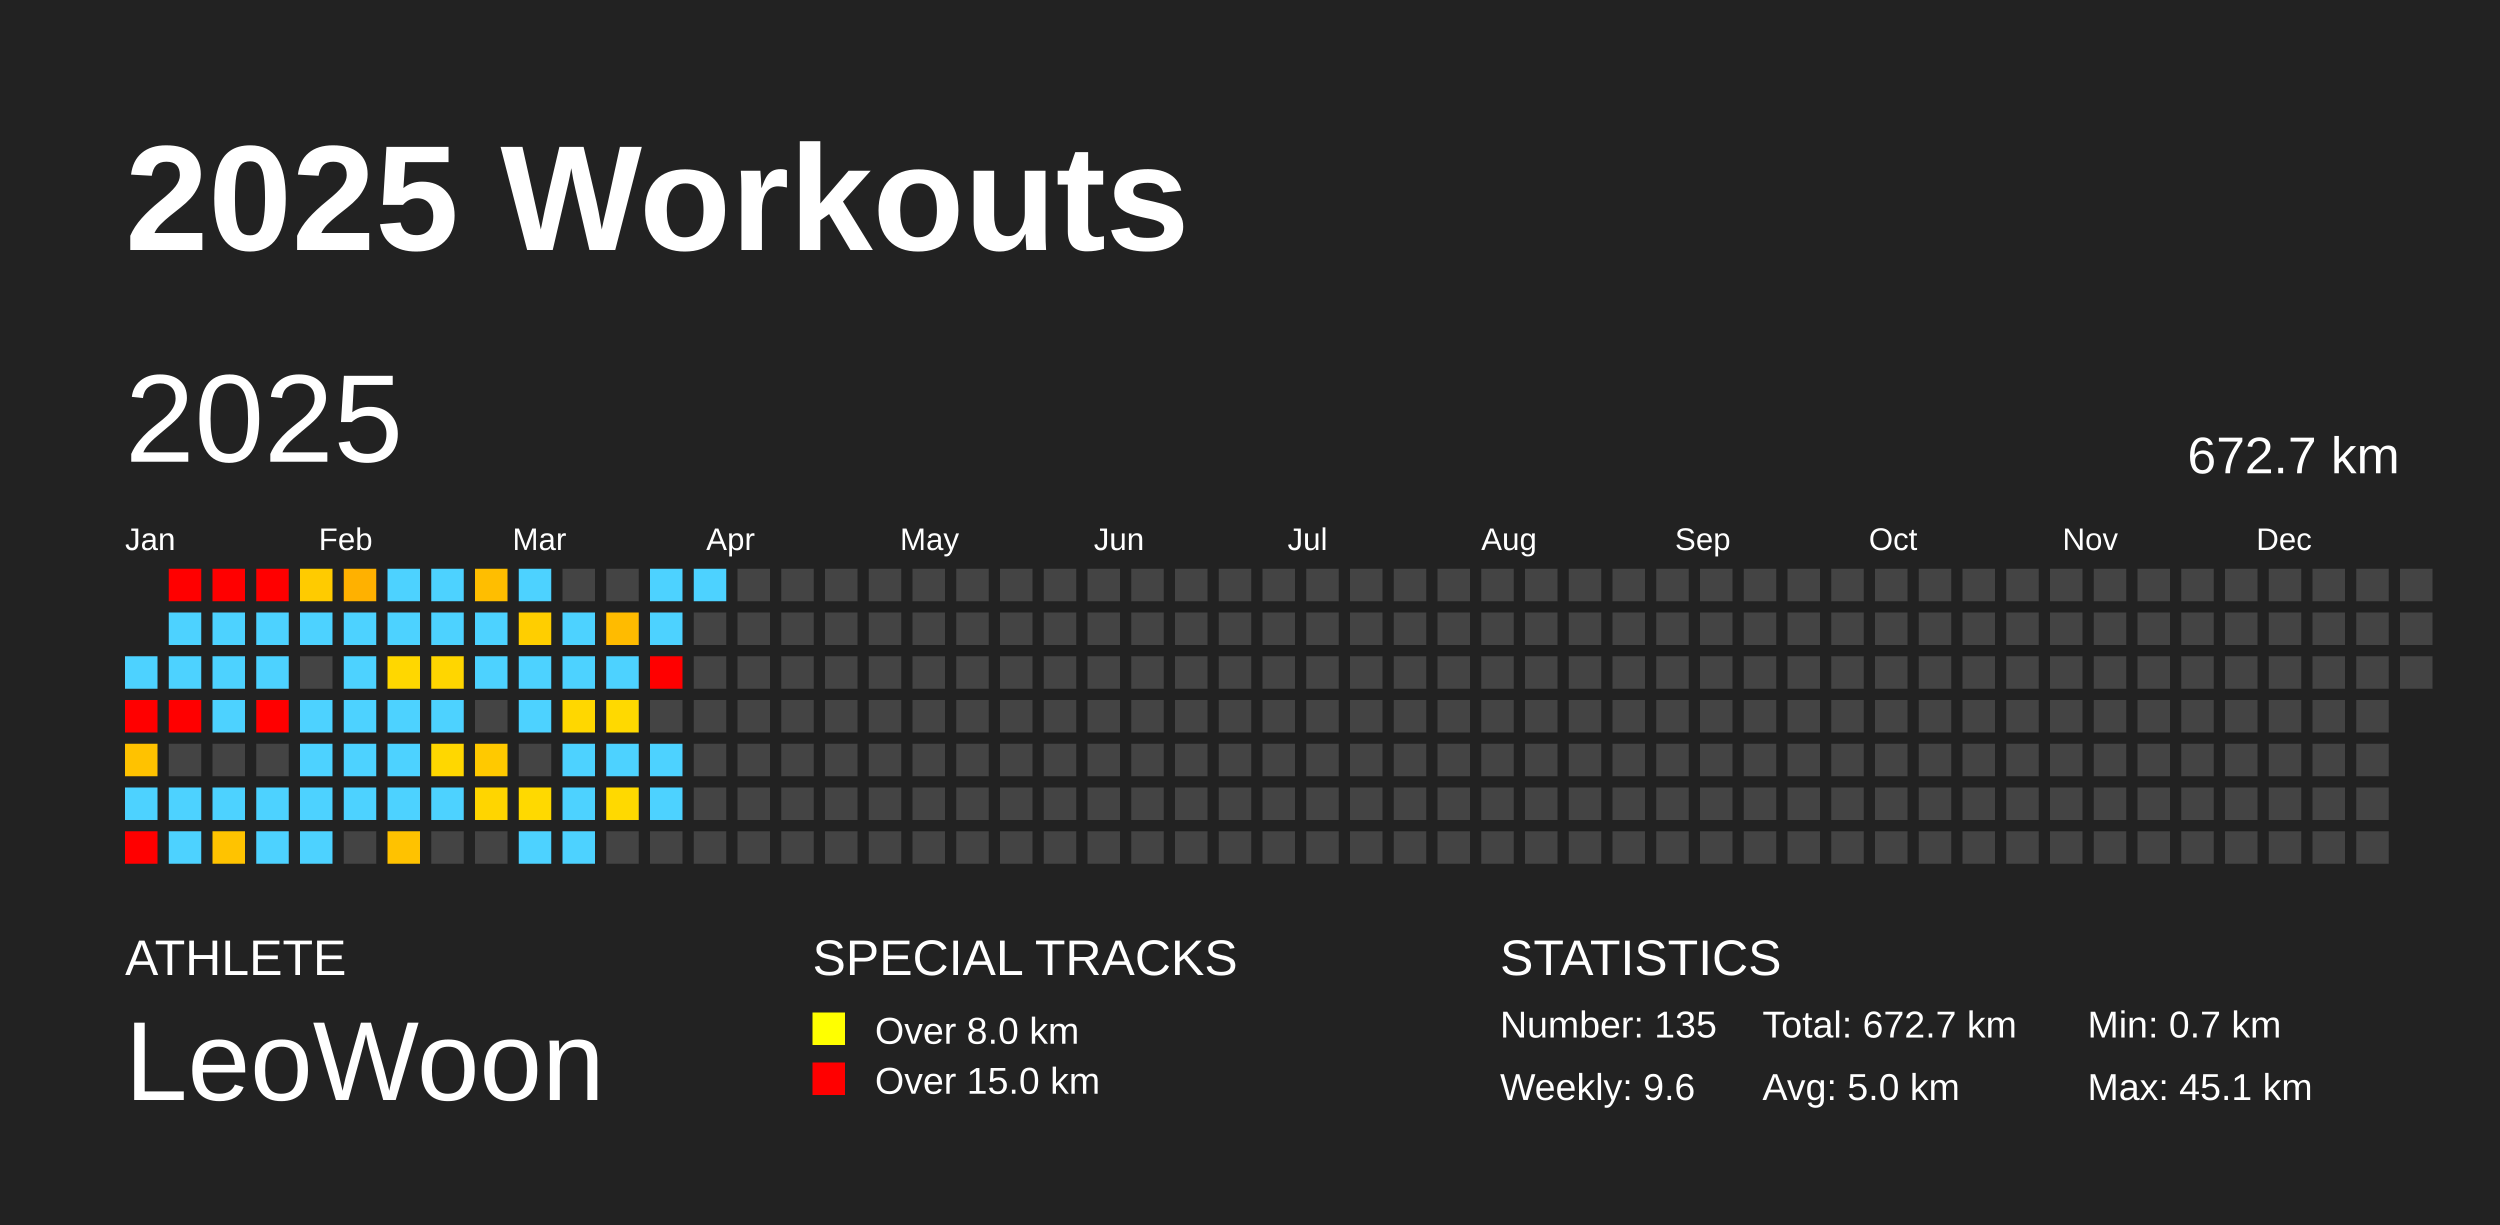
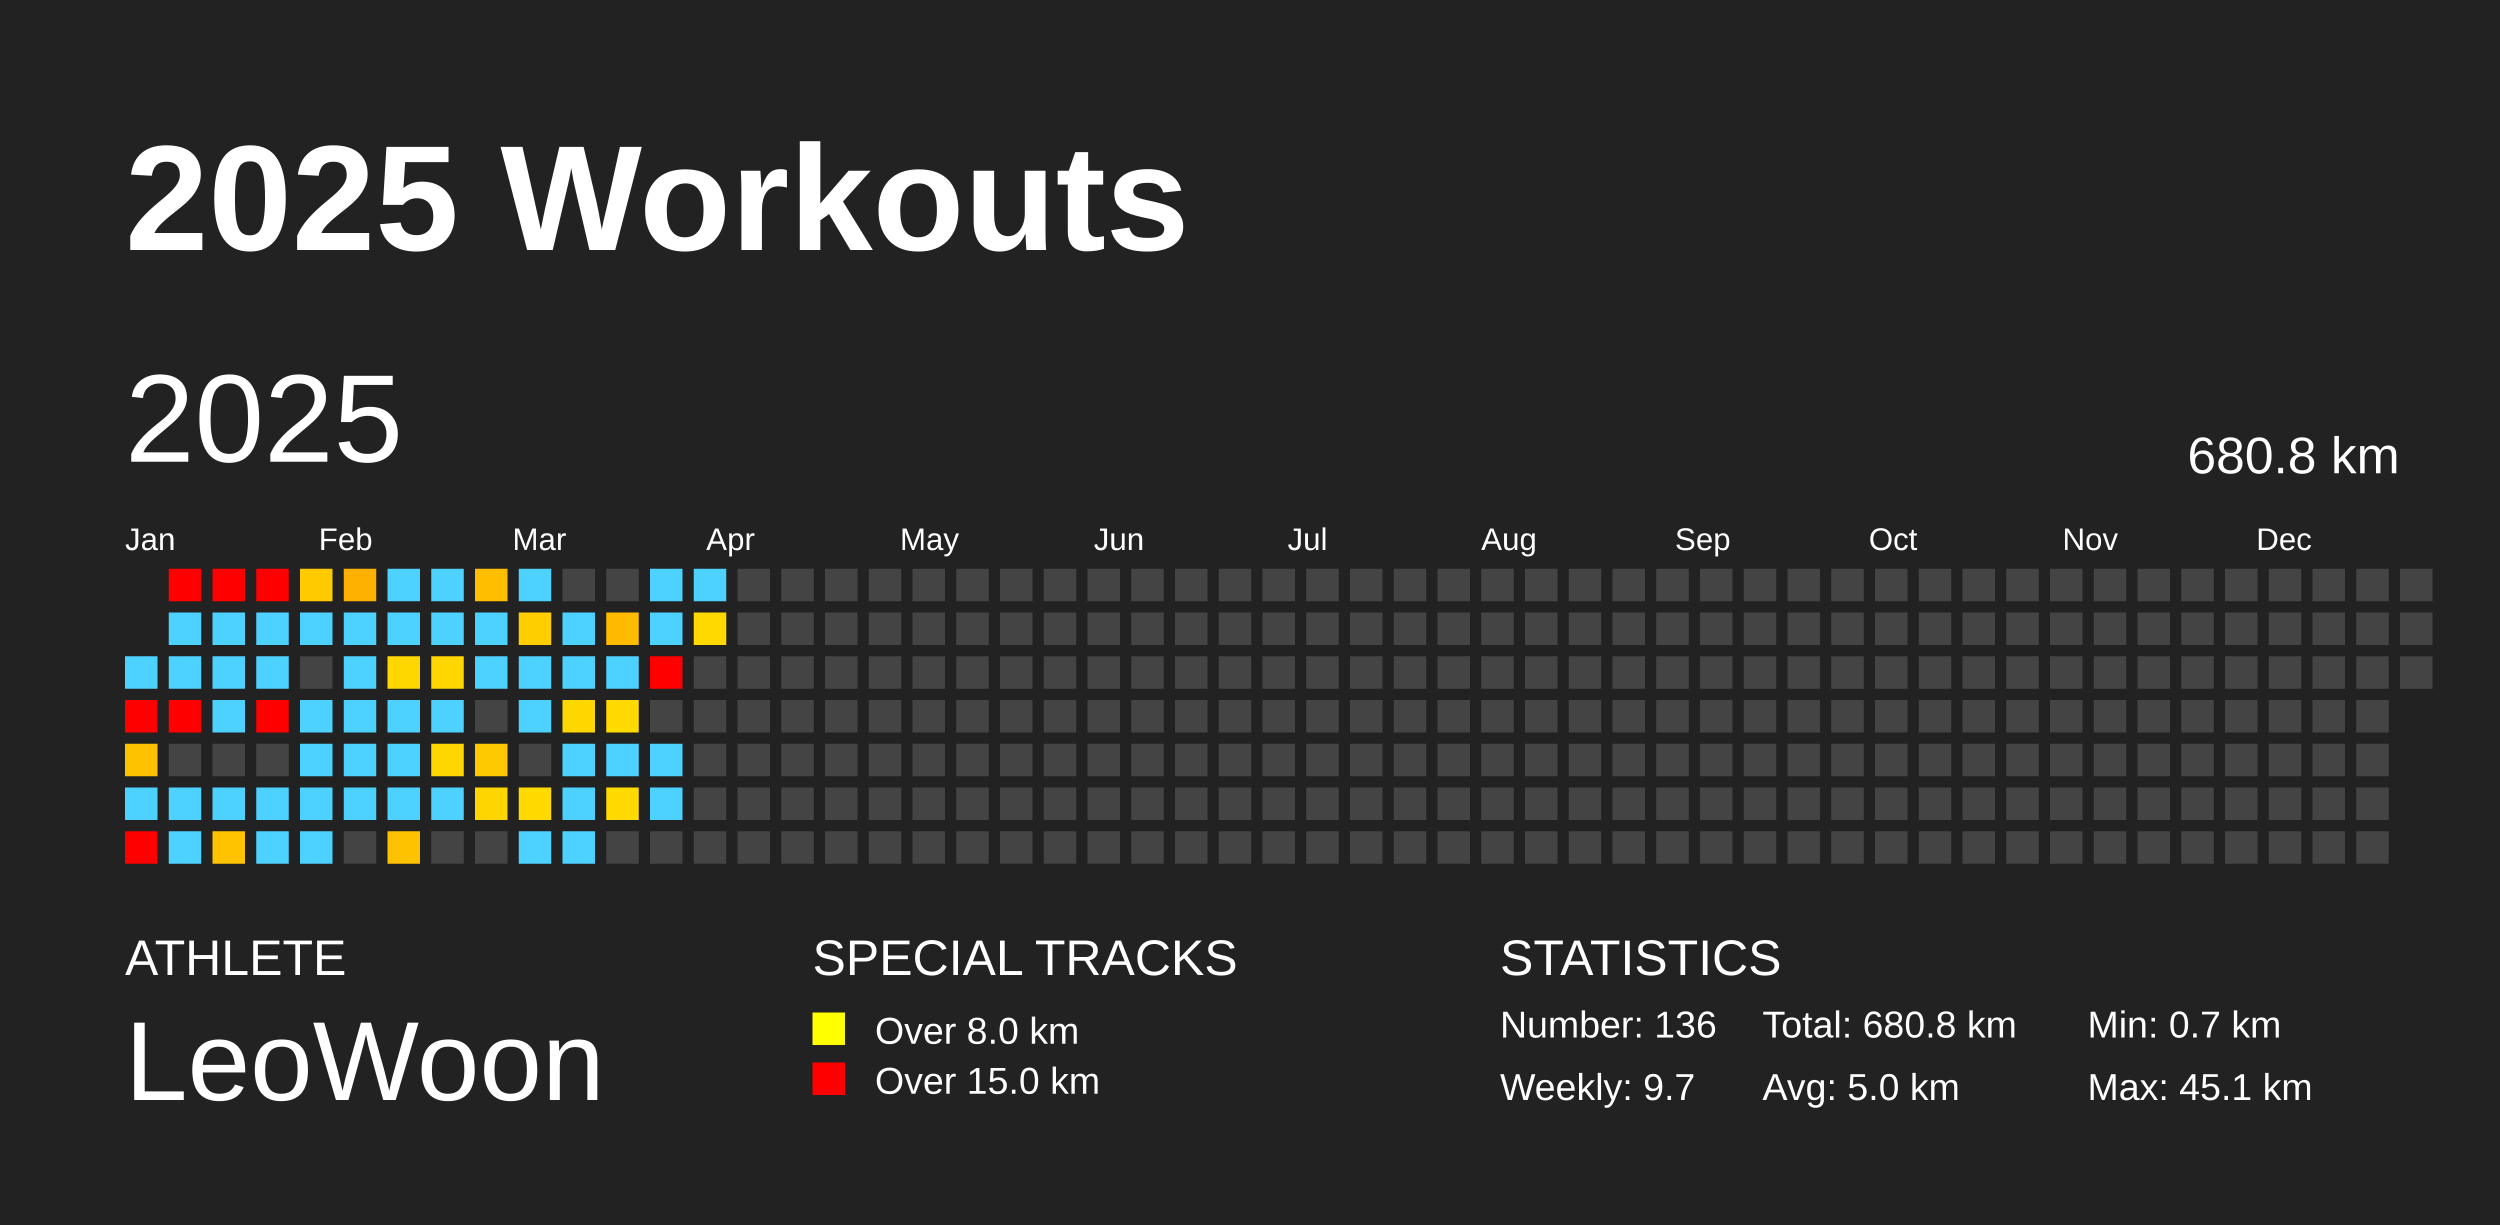
<svg xmlns="http://www.w3.org/2000/svg" baseProfile="full" height="98mm" version="1.1" viewBox="0,0,200,98" width="200mm">
  <defs />
  <rect fill="#222222" height="98" width="200" x="0" y="0" />
  <text fill="#FFFFFF" style="font-size:12px; font-family:Arial; font-weight:bold;" x="10" y="20">2025 Workouts</text>
  <text fill="#FFFFFF" style="font-size:4px; font-family:Arial" x="10" y="78">ATHLETE</text>
  <text fill="#FFFFFF" style="font-size:9px; font-family:Arial" x="10" y="88">LeoWoon</text>
  <text fill="#FFFFFF" style="font-size:4px; font-family:Arial" x="65" y="78">SPECIAL TRACKS</text>
  <rect fill="yellow" height="2.6" width="2.6" x="65" y="81" />
  <text fill="#FFFFFF" style="font-size:3px; font-family:Arial" x="70" y="83.5">Over 8.0 km</text>
  <rect fill="red" height="2.6" width="2.6" x="65" y="85" />
  <text fill="#FFFFFF" style="font-size:3px; font-family:Arial" x="70" y="87.5">Over 15.0 km</text>
  <text fill="#FFFFFF" style="font-size:4px; font-family:Arial" x="120" y="78">STATISTICS</text>
-   <text fill="#FFFFFF" style="font-size:3px; font-family:Arial" x="120" y="83">Number: 135</text>
-   <text fill="#FFFFFF" style="font-size:3px; font-family:Arial" x="120" y="88">Weekly: 9.6</text>
-   <text fill="#FFFFFF" style="font-size:3px; font-family:Arial" x="141" y="83">Total: 672.7 km</text>
+   <text fill="#FFFFFF" style="font-size:3px; font-family:Arial" x="120" y="83">Number: 136</text>
+   <text fill="#FFFFFF" style="font-size:3px; font-family:Arial" x="120" y="88">Weekly: 9.7</text>
+   <text fill="#FFFFFF" style="font-size:3px; font-family:Arial" x="141" y="83">Total: 680.8 km</text>
  <text fill="#FFFFFF" style="font-size:3px; font-family:Arial" x="141" y="88">Avg: 5.0 km</text>
  <text fill="#FFFFFF" style="font-size:3px; font-family:Arial" x="167" y="83">Min: 0.7 km</text>
  <text fill="#FFFFFF" style="font-size:3px; font-family:Arial" x="167" y="88">Max: 45.1 km</text>
  <text dominant-baseline="hanging" fill="#FFFFFF" style="font-size:10.0px; font-family:Arial;" x="10" y="30">2025</text>
-   <text dominant-baseline="hanging" fill="#FFFFFF" style="font-size:4.125px; font-family:Arial;" x="175" y="35">672.7 km</text>
+   <text dominant-baseline="hanging" fill="#FFFFFF" style="font-size:4.125px; font-family:Arial;" x="175" y="35">680.8 km</text>
  <text fill="#FFFFFF" style="font-size:2.5px; font-family:Arial" x="10.0" y="44">Jan</text>
  <text fill="#FFFFFF" style="font-size:2.5px; font-family:Arial" x="25.5" y="44">Feb</text>
  <text fill="#FFFFFF" style="font-size:2.5px; font-family:Arial" x="41.0" y="44">Mar</text>
  <text fill="#FFFFFF" style="font-size:2.5px; font-family:Arial" x="56.5" y="44">Apr</text>
  <text fill="#FFFFFF" style="font-size:2.5px; font-family:Arial" x="72.0" y="44">May</text>
  <text fill="#FFFFFF" style="font-size:2.5px; font-family:Arial" x="87.5" y="44">Jun</text>
  <text fill="#FFFFFF" style="font-size:2.5px; font-family:Arial" x="103.0" y="44">Jul</text>
  <text fill="#FFFFFF" style="font-size:2.5px; font-family:Arial" x="118.5" y="44">Aug</text>
  <text fill="#FFFFFF" style="font-size:2.5px; font-family:Arial" x="134.0" y="44">Sep</text>
  <text fill="#FFFFFF" style="font-size:2.5px; font-family:Arial" x="149.5" y="44">Oct</text>
  <text fill="#FFFFFF" style="font-size:2.5px; font-family:Arial" x="165.0" y="44">Nov</text>
  <text fill="#FFFFFF" style="font-size:2.5px; font-family:Arial" x="180.5" y="44">Dec</text>
  <rect fill="#4dd2ff" height="2.6" width="2.6" x="10.0" y="52.5" />
  <rect fill="red" height="2.6" width="2.6" x="10.0" y="56.0" />
  <rect fill="#ffc200" height="2.6" width="2.6" x="10.0" y="59.5" />
  <rect fill="#4dd2ff" height="2.6" width="2.6" x="10.0" y="63.0" />
  <rect fill="red" height="2.6" width="2.6" x="10.0" y="66.5" />
  <rect fill="red" height="2.6" width="2.6" x="13.5" y="45.5" />
  <rect fill="#4dd2ff" height="2.6" width="2.6" x="13.5" y="49.0" />
  <rect fill="#4dd2ff" height="2.6" width="2.6" x="13.5" y="52.5" />
  <rect fill="red" height="2.6" width="2.6" x="13.5" y="56.0" />
  <rect fill="#444444" height="2.6" width="2.6" x="13.5" y="59.5" />
  <rect fill="#4dd2ff" height="2.6" width="2.6" x="13.5" y="63.0" />
  <rect fill="#4dd2ff" height="2.6" width="2.6" x="13.5" y="66.5" />
  <rect fill="red" height="2.6" width="2.6" x="17.0" y="45.5" />
  <rect fill="#4dd2ff" height="2.6" width="2.6" x="17.0" y="49.0" />
  <rect fill="#4dd2ff" height="2.6" width="2.6" x="17.0" y="52.5" />
  <rect fill="#4dd2ff" height="2.6" width="2.6" x="17.0" y="56.0" />
  <rect fill="#444444" height="2.6" width="2.6" x="17.0" y="59.5" />
  <rect fill="#4dd2ff" height="2.6" width="2.6" x="17.0" y="63.0" />
  <rect fill="#ffc300" height="2.6" width="2.6" x="17.0" y="66.5" />
  <rect fill="red" height="2.6" width="2.6" x="20.5" y="45.5" />
  <rect fill="#4dd2ff" height="2.6" width="2.6" x="20.5" y="49.0" />
  <rect fill="#4dd2ff" height="2.6" width="2.6" x="20.5" y="52.5" />
  <rect fill="red" height="2.6" width="2.6" x="20.5" y="56.0" />
  <rect fill="#444444" height="2.6" width="2.6" x="20.5" y="59.5" />
  <rect fill="#4dd2ff" height="2.6" width="2.6" x="20.5" y="63.0" />
  <rect fill="#4dd2ff" height="2.6" width="2.6" x="20.5" y="66.5" />
  <rect fill="#ffcb00" height="2.6" width="2.6" x="24.0" y="45.5" />
  <rect fill="#4dd2ff" height="2.6" width="2.6" x="24.0" y="49.0" />
  <rect fill="#444444" height="2.6" width="2.6" x="24.0" y="52.5" />
  <rect fill="#4dd2ff" height="2.6" width="2.6" x="24.0" y="56.0" />
  <rect fill="#4dd2ff" height="2.6" width="2.6" x="24.0" y="59.5" />
  <rect fill="#4dd2ff" height="2.6" width="2.6" x="24.0" y="63.0" />
  <rect fill="#4dd2ff" height="2.6" width="2.6" x="24.0" y="66.5" />
  <rect fill="#ffb100" height="2.6" width="2.6" x="27.5" y="45.5" />
  <rect fill="#4dd2ff" height="2.6" width="2.6" x="27.5" y="49.0" />
  <rect fill="#4dd2ff" height="2.6" width="2.6" x="27.5" y="52.5" />
  <rect fill="#4dd2ff" height="2.6" width="2.6" x="27.5" y="56.0" />
  <rect fill="#4dd2ff" height="2.6" width="2.6" x="27.5" y="59.5" />
  <rect fill="#4dd2ff" height="2.6" width="2.6" x="27.5" y="63.0" />
  <rect fill="#444444" height="2.6" width="2.6" x="27.5" y="66.5" />
  <rect fill="#4dd2ff" height="2.6" width="2.6" x="31.0" y="45.5" />
  <rect fill="#4dd2ff" height="2.6" width="2.6" x="31.0" y="49.0" />
  <rect fill="#ffd700" height="2.6" width="2.6" x="31.0" y="52.5" />
  <rect fill="#4dd2ff" height="2.6" width="2.6" x="31.0" y="56.0" />
  <rect fill="#4dd2ff" height="2.6" width="2.6" x="31.0" y="59.5" />
  <rect fill="#4dd2ff" height="2.6" width="2.6" x="31.0" y="63.0" />
  <rect fill="#ffc200" height="2.6" width="2.6" x="31.0" y="66.5" />
  <rect fill="#4dd2ff" height="2.6" width="2.6" x="34.5" y="45.5" />
  <rect fill="#4dd2ff" height="2.6" width="2.6" x="34.5" y="49.0" />
  <rect fill="#ffd600" height="2.6" width="2.6" x="34.5" y="52.5" />
  <rect fill="#4dd2ff" height="2.6" width="2.6" x="34.5" y="56.0" />
  <rect fill="#ffd700" height="2.6" width="2.6" x="34.5" y="59.5" />
  <rect fill="#4dd2ff" height="2.6" width="2.6" x="34.5" y="63.0" />
  <rect fill="#444444" height="2.6" width="2.6" x="34.5" y="66.5" />
  <rect fill="#ffbe00" height="2.6" width="2.6" x="38.0" y="45.5" />
  <rect fill="#4dd2ff" height="2.6" width="2.6" x="38.0" y="49.0" />
  <rect fill="#4dd2ff" height="2.6" width="2.6" x="38.0" y="52.5" />
  <rect fill="#444444" height="2.6" width="2.6" x="38.0" y="56.0" />
  <rect fill="#ffc900" height="2.6" width="2.6" x="38.0" y="59.5" />
  <rect fill="#ffd500" height="2.6" width="2.6" x="38.0" y="63.0" />
  <rect fill="#444444" height="2.6" width="2.6" x="38.0" y="66.5" />
  <rect fill="#4dd2ff" height="2.6" width="2.6" x="41.5" y="45.5" />
  <rect fill="#ffce00" height="2.6" width="2.6" x="41.5" y="49.0" />
  <rect fill="#4dd2ff" height="2.6" width="2.6" x="41.5" y="52.5" />
  <rect fill="#4dd2ff" height="2.6" width="2.6" x="41.5" y="56.0" />
  <rect fill="#444444" height="2.6" width="2.6" x="41.5" y="59.5" />
  <rect fill="#ffd900" height="2.6" width="2.6" x="41.5" y="63.0" />
  <rect fill="#4dd2ff" height="2.6" width="2.6" x="41.5" y="66.5" />
  <rect fill="#444444" height="2.6" width="2.6" x="45.0" y="45.5" />
  <rect fill="#4dd2ff" height="2.6" width="2.6" x="45.0" y="49.0" />
  <rect fill="#4dd2ff" height="2.6" width="2.6" x="45.0" y="52.5" />
  <rect fill="#ffd700" height="2.6" width="2.6" x="45.0" y="56.0" />
  <rect fill="#4dd2ff" height="2.6" width="2.6" x="45.0" y="59.5" />
  <rect fill="#4dd2ff" height="2.6" width="2.6" x="45.0" y="63.0" />
  <rect fill="#4dd2ff" height="2.6" width="2.6" x="45.0" y="66.5" />
  <rect fill="#444444" height="2.6" width="2.6" x="48.5" y="45.5" />
  <rect fill="#ffbb00" height="2.6" width="2.6" x="48.5" y="49.0" />
  <rect fill="#4dd2ff" height="2.6" width="2.6" x="48.5" y="52.5" />
  <rect fill="#ffd900" height="2.6" width="2.6" x="48.5" y="56.0" />
  <rect fill="#4dd2ff" height="2.6" width="2.6" x="48.5" y="59.5" />
  <rect fill="#ffd900" height="2.6" width="2.6" x="48.5" y="63.0" />
  <rect fill="#444444" height="2.6" width="2.6" x="48.5" y="66.5" />
  <rect fill="#4dd2ff" height="2.6" width="2.6" x="52.0" y="45.5" />
  <rect fill="#4dd2ff" height="2.6" width="2.6" x="52.0" y="49.0" />
  <rect fill="red" height="2.6" width="2.6" x="52.0" y="52.5" />
  <rect fill="#444444" height="2.6" width="2.6" x="52.0" y="56.0" />
  <rect fill="#4dd2ff" height="2.6" width="2.6" x="52.0" y="59.5" />
  <rect fill="#4dd2ff" height="2.6" width="2.6" x="52.0" y="63.0" />
  <rect fill="#444444" height="2.6" width="2.6" x="52.0" y="66.5" />
  <rect fill="#4dd2ff" height="2.6" width="2.6" x="55.5" y="45.5" />
-   <rect fill="#444444" height="2.6" width="2.6" x="55.5" y="49.0" />
+   <rect fill="#ffd900" height="2.6" width="2.6" x="55.5" y="49.0" />
  <rect fill="#444444" height="2.6" width="2.6" x="55.5" y="52.5" />
  <rect fill="#444444" height="2.6" width="2.6" x="55.5" y="56.0" />
  <rect fill="#444444" height="2.6" width="2.6" x="55.5" y="59.5" />
  <rect fill="#444444" height="2.6" width="2.6" x="55.5" y="63.0" />
  <rect fill="#444444" height="2.6" width="2.6" x="55.5" y="66.5" />
  <rect fill="#444444" height="2.6" width="2.6" x="59.0" y="45.5" />
  <rect fill="#444444" height="2.6" width="2.6" x="59.0" y="49.0" />
  <rect fill="#444444" height="2.6" width="2.6" x="59.0" y="52.5" />
  <rect fill="#444444" height="2.6" width="2.6" x="59.0" y="56.0" />
  <rect fill="#444444" height="2.6" width="2.6" x="59.0" y="59.5" />
  <rect fill="#444444" height="2.6" width="2.6" x="59.0" y="63.0" />
  <rect fill="#444444" height="2.6" width="2.6" x="59.0" y="66.5" />
  <rect fill="#444444" height="2.6" width="2.6" x="62.5" y="45.5" />
  <rect fill="#444444" height="2.6" width="2.6" x="62.5" y="49.0" />
  <rect fill="#444444" height="2.6" width="2.6" x="62.5" y="52.5" />
  <rect fill="#444444" height="2.6" width="2.6" x="62.5" y="56.0" />
  <rect fill="#444444" height="2.6" width="2.6" x="62.5" y="59.5" />
  <rect fill="#444444" height="2.6" width="2.6" x="62.5" y="63.0" />
  <rect fill="#444444" height="2.6" width="2.6" x="62.5" y="66.5" />
  <rect fill="#444444" height="2.6" width="2.6" x="66.0" y="45.5" />
  <rect fill="#444444" height="2.6" width="2.6" x="66.0" y="49.0" />
  <rect fill="#444444" height="2.6" width="2.6" x="66.0" y="52.5" />
  <rect fill="#444444" height="2.6" width="2.6" x="66.0" y="56.0" />
  <rect fill="#444444" height="2.6" width="2.6" x="66.0" y="59.5" />
  <rect fill="#444444" height="2.6" width="2.6" x="66.0" y="63.0" />
  <rect fill="#444444" height="2.6" width="2.6" x="66.0" y="66.5" />
  <rect fill="#444444" height="2.6" width="2.6" x="69.5" y="45.5" />
  <rect fill="#444444" height="2.6" width="2.6" x="69.5" y="49.0" />
  <rect fill="#444444" height="2.6" width="2.6" x="69.5" y="52.5" />
  <rect fill="#444444" height="2.6" width="2.6" x="69.5" y="56.0" />
  <rect fill="#444444" height="2.6" width="2.6" x="69.5" y="59.5" />
  <rect fill="#444444" height="2.6" width="2.6" x="69.5" y="63.0" />
  <rect fill="#444444" height="2.6" width="2.6" x="69.5" y="66.5" />
  <rect fill="#444444" height="2.6" width="2.6" x="73.0" y="45.5" />
  <rect fill="#444444" height="2.6" width="2.6" x="73.0" y="49.0" />
  <rect fill="#444444" height="2.6" width="2.6" x="73.0" y="52.5" />
  <rect fill="#444444" height="2.6" width="2.6" x="73.0" y="56.0" />
  <rect fill="#444444" height="2.6" width="2.6" x="73.0" y="59.5" />
  <rect fill="#444444" height="2.6" width="2.6" x="73.0" y="63.0" />
  <rect fill="#444444" height="2.6" width="2.6" x="73.0" y="66.5" />
  <rect fill="#444444" height="2.6" width="2.6" x="76.5" y="45.5" />
  <rect fill="#444444" height="2.6" width="2.6" x="76.5" y="49.0" />
  <rect fill="#444444" height="2.6" width="2.6" x="76.5" y="52.5" />
  <rect fill="#444444" height="2.6" width="2.6" x="76.5" y="56.0" />
  <rect fill="#444444" height="2.6" width="2.6" x="76.5" y="59.5" />
  <rect fill="#444444" height="2.6" width="2.6" x="76.5" y="63.0" />
  <rect fill="#444444" height="2.6" width="2.6" x="76.5" y="66.5" />
  <rect fill="#444444" height="2.6" width="2.6" x="80.0" y="45.5" />
  <rect fill="#444444" height="2.6" width="2.6" x="80.0" y="49.0" />
  <rect fill="#444444" height="2.6" width="2.6" x="80.0" y="52.5" />
  <rect fill="#444444" height="2.6" width="2.6" x="80.0" y="56.0" />
  <rect fill="#444444" height="2.6" width="2.6" x="80.0" y="59.5" />
  <rect fill="#444444" height="2.6" width="2.6" x="80.0" y="63.0" />
  <rect fill="#444444" height="2.6" width="2.6" x="80.0" y="66.5" />
  <rect fill="#444444" height="2.6" width="2.6" x="83.5" y="45.5" />
  <rect fill="#444444" height="2.6" width="2.6" x="83.5" y="49.0" />
  <rect fill="#444444" height="2.6" width="2.6" x="83.5" y="52.5" />
  <rect fill="#444444" height="2.6" width="2.6" x="83.5" y="56.0" />
  <rect fill="#444444" height="2.6" width="2.6" x="83.5" y="59.5" />
  <rect fill="#444444" height="2.6" width="2.6" x="83.5" y="63.0" />
  <rect fill="#444444" height="2.6" width="2.6" x="83.5" y="66.5" />
  <rect fill="#444444" height="2.6" width="2.6" x="87.0" y="45.5" />
  <rect fill="#444444" height="2.6" width="2.6" x="87.0" y="49.0" />
  <rect fill="#444444" height="2.6" width="2.6" x="87.0" y="52.5" />
  <rect fill="#444444" height="2.6" width="2.6" x="87.0" y="56.0" />
  <rect fill="#444444" height="2.6" width="2.6" x="87.0" y="59.5" />
  <rect fill="#444444" height="2.6" width="2.6" x="87.0" y="63.0" />
  <rect fill="#444444" height="2.6" width="2.6" x="87.0" y="66.5" />
  <rect fill="#444444" height="2.6" width="2.6" x="90.5" y="45.5" />
  <rect fill="#444444" height="2.6" width="2.6" x="90.5" y="49.0" />
  <rect fill="#444444" height="2.6" width="2.6" x="90.5" y="52.5" />
  <rect fill="#444444" height="2.6" width="2.6" x="90.5" y="56.0" />
  <rect fill="#444444" height="2.6" width="2.6" x="90.5" y="59.5" />
  <rect fill="#444444" height="2.6" width="2.6" x="90.5" y="63.0" />
  <rect fill="#444444" height="2.6" width="2.6" x="90.5" y="66.5" />
  <rect fill="#444444" height="2.6" width="2.6" x="94.0" y="45.5" />
  <rect fill="#444444" height="2.6" width="2.6" x="94.0" y="49.0" />
  <rect fill="#444444" height="2.6" width="2.6" x="94.0" y="52.5" />
  <rect fill="#444444" height="2.6" width="2.6" x="94.0" y="56.0" />
  <rect fill="#444444" height="2.6" width="2.6" x="94.0" y="59.5" />
  <rect fill="#444444" height="2.6" width="2.6" x="94.0" y="63.0" />
  <rect fill="#444444" height="2.6" width="2.6" x="94.0" y="66.5" />
  <rect fill="#444444" height="2.6" width="2.6" x="97.5" y="45.5" />
  <rect fill="#444444" height="2.6" width="2.6" x="97.5" y="49.0" />
  <rect fill="#444444" height="2.6" width="2.6" x="97.5" y="52.5" />
  <rect fill="#444444" height="2.6" width="2.6" x="97.5" y="56.0" />
  <rect fill="#444444" height="2.6" width="2.6" x="97.5" y="59.5" />
  <rect fill="#444444" height="2.6" width="2.6" x="97.5" y="63.0" />
  <rect fill="#444444" height="2.6" width="2.6" x="97.5" y="66.5" />
  <rect fill="#444444" height="2.6" width="2.6" x="101.0" y="45.5" />
  <rect fill="#444444" height="2.6" width="2.6" x="101.0" y="49.0" />
  <rect fill="#444444" height="2.6" width="2.6" x="101.0" y="52.5" />
  <rect fill="#444444" height="2.6" width="2.6" x="101.0" y="56.0" />
  <rect fill="#444444" height="2.6" width="2.6" x="101.0" y="59.5" />
  <rect fill="#444444" height="2.6" width="2.6" x="101.0" y="63.0" />
  <rect fill="#444444" height="2.6" width="2.6" x="101.0" y="66.5" />
  <rect fill="#444444" height="2.6" width="2.6" x="104.5" y="45.5" />
  <rect fill="#444444" height="2.6" width="2.6" x="104.5" y="49.0" />
  <rect fill="#444444" height="2.6" width="2.6" x="104.5" y="52.5" />
  <rect fill="#444444" height="2.6" width="2.6" x="104.5" y="56.0" />
  <rect fill="#444444" height="2.6" width="2.6" x="104.5" y="59.5" />
  <rect fill="#444444" height="2.6" width="2.6" x="104.5" y="63.0" />
  <rect fill="#444444" height="2.6" width="2.6" x="104.5" y="66.5" />
  <rect fill="#444444" height="2.6" width="2.6" x="108.0" y="45.5" />
  <rect fill="#444444" height="2.6" width="2.6" x="108.0" y="49.0" />
  <rect fill="#444444" height="2.6" width="2.6" x="108.0" y="52.5" />
  <rect fill="#444444" height="2.6" width="2.6" x="108.0" y="56.0" />
  <rect fill="#444444" height="2.6" width="2.6" x="108.0" y="59.5" />
  <rect fill="#444444" height="2.6" width="2.6" x="108.0" y="63.0" />
  <rect fill="#444444" height="2.6" width="2.6" x="108.0" y="66.5" />
  <rect fill="#444444" height="2.6" width="2.6" x="111.5" y="45.5" />
  <rect fill="#444444" height="2.6" width="2.6" x="111.5" y="49.0" />
  <rect fill="#444444" height="2.6" width="2.6" x="111.5" y="52.5" />
  <rect fill="#444444" height="2.6" width="2.6" x="111.5" y="56.0" />
  <rect fill="#444444" height="2.6" width="2.6" x="111.5" y="59.5" />
  <rect fill="#444444" height="2.6" width="2.6" x="111.5" y="63.0" />
  <rect fill="#444444" height="2.6" width="2.6" x="111.5" y="66.5" />
  <rect fill="#444444" height="2.6" width="2.6" x="115.0" y="45.5" />
  <rect fill="#444444" height="2.6" width="2.6" x="115.0" y="49.0" />
  <rect fill="#444444" height="2.6" width="2.6" x="115.0" y="52.5" />
  <rect fill="#444444" height="2.6" width="2.6" x="115.0" y="56.0" />
  <rect fill="#444444" height="2.6" width="2.6" x="115.0" y="59.5" />
  <rect fill="#444444" height="2.6" width="2.6" x="115.0" y="63.0" />
  <rect fill="#444444" height="2.6" width="2.6" x="115.0" y="66.5" />
  <rect fill="#444444" height="2.6" width="2.6" x="118.5" y="45.5" />
  <rect fill="#444444" height="2.6" width="2.6" x="118.5" y="49.0" />
  <rect fill="#444444" height="2.6" width="2.6" x="118.5" y="52.5" />
  <rect fill="#444444" height="2.6" width="2.6" x="118.5" y="56.0" />
  <rect fill="#444444" height="2.6" width="2.6" x="118.5" y="59.5" />
  <rect fill="#444444" height="2.6" width="2.6" x="118.5" y="63.0" />
  <rect fill="#444444" height="2.6" width="2.6" x="118.5" y="66.5" />
  <rect fill="#444444" height="2.6" width="2.6" x="122.0" y="45.5" />
  <rect fill="#444444" height="2.6" width="2.6" x="122.0" y="49.0" />
  <rect fill="#444444" height="2.6" width="2.6" x="122.0" y="52.5" />
  <rect fill="#444444" height="2.6" width="2.6" x="122.0" y="56.0" />
  <rect fill="#444444" height="2.6" width="2.6" x="122.0" y="59.5" />
  <rect fill="#444444" height="2.6" width="2.6" x="122.0" y="63.0" />
  <rect fill="#444444" height="2.6" width="2.6" x="122.0" y="66.5" />
  <rect fill="#444444" height="2.6" width="2.6" x="125.5" y="45.5" />
  <rect fill="#444444" height="2.6" width="2.6" x="125.5" y="49.0" />
  <rect fill="#444444" height="2.6" width="2.6" x="125.5" y="52.5" />
  <rect fill="#444444" height="2.6" width="2.6" x="125.5" y="56.0" />
  <rect fill="#444444" height="2.6" width="2.6" x="125.5" y="59.5" />
  <rect fill="#444444" height="2.6" width="2.6" x="125.5" y="63.0" />
  <rect fill="#444444" height="2.6" width="2.6" x="125.5" y="66.5" />
  <rect fill="#444444" height="2.6" width="2.6" x="129.0" y="45.5" />
  <rect fill="#444444" height="2.6" width="2.6" x="129.0" y="49.0" />
  <rect fill="#444444" height="2.6" width="2.6" x="129.0" y="52.5" />
  <rect fill="#444444" height="2.6" width="2.6" x="129.0" y="56.0" />
  <rect fill="#444444" height="2.6" width="2.6" x="129.0" y="59.5" />
  <rect fill="#444444" height="2.6" width="2.6" x="129.0" y="63.0" />
  <rect fill="#444444" height="2.6" width="2.6" x="129.0" y="66.5" />
  <rect fill="#444444" height="2.6" width="2.6" x="132.5" y="45.5" />
  <rect fill="#444444" height="2.6" width="2.6" x="132.5" y="49.0" />
  <rect fill="#444444" height="2.6" width="2.6" x="132.5" y="52.5" />
  <rect fill="#444444" height="2.6" width="2.6" x="132.5" y="56.0" />
  <rect fill="#444444" height="2.6" width="2.6" x="132.5" y="59.5" />
  <rect fill="#444444" height="2.6" width="2.6" x="132.5" y="63.0" />
  <rect fill="#444444" height="2.6" width="2.6" x="132.5" y="66.5" />
  <rect fill="#444444" height="2.6" width="2.6" x="136.0" y="45.5" />
  <rect fill="#444444" height="2.6" width="2.6" x="136.0" y="49.0" />
  <rect fill="#444444" height="2.6" width="2.6" x="136.0" y="52.5" />
  <rect fill="#444444" height="2.6" width="2.6" x="136.0" y="56.0" />
  <rect fill="#444444" height="2.6" width="2.6" x="136.0" y="59.5" />
  <rect fill="#444444" height="2.6" width="2.6" x="136.0" y="63.0" />
  <rect fill="#444444" height="2.6" width="2.6" x="136.0" y="66.5" />
  <rect fill="#444444" height="2.6" width="2.6" x="139.5" y="45.5" />
  <rect fill="#444444" height="2.6" width="2.6" x="139.5" y="49.0" />
  <rect fill="#444444" height="2.6" width="2.6" x="139.5" y="52.5" />
  <rect fill="#444444" height="2.6" width="2.6" x="139.5" y="56.0" />
  <rect fill="#444444" height="2.6" width="2.6" x="139.5" y="59.5" />
  <rect fill="#444444" height="2.6" width="2.6" x="139.5" y="63.0" />
  <rect fill="#444444" height="2.6" width="2.6" x="139.5" y="66.5" />
  <rect fill="#444444" height="2.6" width="2.6" x="143.0" y="45.5" />
  <rect fill="#444444" height="2.6" width="2.6" x="143.0" y="49.0" />
  <rect fill="#444444" height="2.6" width="2.6" x="143.0" y="52.5" />
  <rect fill="#444444" height="2.6" width="2.6" x="143.0" y="56.0" />
  <rect fill="#444444" height="2.6" width="2.6" x="143.0" y="59.5" />
  <rect fill="#444444" height="2.6" width="2.6" x="143.0" y="63.0" />
  <rect fill="#444444" height="2.6" width="2.6" x="143.0" y="66.5" />
  <rect fill="#444444" height="2.6" width="2.6" x="146.5" y="45.5" />
  <rect fill="#444444" height="2.6" width="2.6" x="146.5" y="49.0" />
  <rect fill="#444444" height="2.6" width="2.6" x="146.5" y="52.5" />
  <rect fill="#444444" height="2.6" width="2.6" x="146.5" y="56.0" />
  <rect fill="#444444" height="2.6" width="2.6" x="146.5" y="59.5" />
  <rect fill="#444444" height="2.6" width="2.6" x="146.5" y="63.0" />
  <rect fill="#444444" height="2.6" width="2.6" x="146.5" y="66.5" />
  <rect fill="#444444" height="2.6" width="2.6" x="150.0" y="45.5" />
  <rect fill="#444444" height="2.6" width="2.6" x="150.0" y="49.0" />
  <rect fill="#444444" height="2.6" width="2.6" x="150.0" y="52.5" />
  <rect fill="#444444" height="2.6" width="2.6" x="150.0" y="56.0" />
  <rect fill="#444444" height="2.6" width="2.6" x="150.0" y="59.5" />
  <rect fill="#444444" height="2.6" width="2.6" x="150.0" y="63.0" />
  <rect fill="#444444" height="2.6" width="2.6" x="150.0" y="66.5" />
  <rect fill="#444444" height="2.6" width="2.6" x="153.5" y="45.5" />
  <rect fill="#444444" height="2.6" width="2.6" x="153.5" y="49.0" />
  <rect fill="#444444" height="2.6" width="2.6" x="153.5" y="52.5" />
  <rect fill="#444444" height="2.6" width="2.6" x="153.5" y="56.0" />
  <rect fill="#444444" height="2.6" width="2.6" x="153.5" y="59.5" />
  <rect fill="#444444" height="2.6" width="2.6" x="153.5" y="63.0" />
  <rect fill="#444444" height="2.6" width="2.6" x="153.5" y="66.5" />
  <rect fill="#444444" height="2.6" width="2.6" x="157.0" y="45.5" />
  <rect fill="#444444" height="2.6" width="2.6" x="157.0" y="49.0" />
  <rect fill="#444444" height="2.6" width="2.6" x="157.0" y="52.5" />
  <rect fill="#444444" height="2.6" width="2.6" x="157.0" y="56.0" />
  <rect fill="#444444" height="2.6" width="2.6" x="157.0" y="59.5" />
  <rect fill="#444444" height="2.6" width="2.6" x="157.0" y="63.0" />
  <rect fill="#444444" height="2.6" width="2.6" x="157.0" y="66.5" />
  <rect fill="#444444" height="2.6" width="2.6" x="160.5" y="45.5" />
  <rect fill="#444444" height="2.6" width="2.6" x="160.5" y="49.0" />
  <rect fill="#444444" height="2.6" width="2.6" x="160.5" y="52.5" />
  <rect fill="#444444" height="2.6" width="2.6" x="160.5" y="56.0" />
  <rect fill="#444444" height="2.6" width="2.6" x="160.5" y="59.5" />
  <rect fill="#444444" height="2.6" width="2.6" x="160.5" y="63.0" />
  <rect fill="#444444" height="2.6" width="2.6" x="160.5" y="66.5" />
  <rect fill="#444444" height="2.6" width="2.6" x="164.0" y="45.5" />
  <rect fill="#444444" height="2.6" width="2.6" x="164.0" y="49.0" />
  <rect fill="#444444" height="2.6" width="2.6" x="164.0" y="52.5" />
  <rect fill="#444444" height="2.6" width="2.6" x="164.0" y="56.0" />
  <rect fill="#444444" height="2.6" width="2.6" x="164.0" y="59.5" />
  <rect fill="#444444" height="2.6" width="2.6" x="164.0" y="63.0" />
  <rect fill="#444444" height="2.6" width="2.6" x="164.0" y="66.5" />
  <rect fill="#444444" height="2.6" width="2.6" x="167.5" y="45.5" />
  <rect fill="#444444" height="2.6" width="2.6" x="167.5" y="49.0" />
  <rect fill="#444444" height="2.6" width="2.6" x="167.5" y="52.5" />
  <rect fill="#444444" height="2.6" width="2.6" x="167.5" y="56.0" />
  <rect fill="#444444" height="2.6" width="2.6" x="167.5" y="59.5" />
  <rect fill="#444444" height="2.6" width="2.6" x="167.5" y="63.0" />
  <rect fill="#444444" height="2.6" width="2.6" x="167.5" y="66.5" />
  <rect fill="#444444" height="2.6" width="2.6" x="171.0" y="45.5" />
  <rect fill="#444444" height="2.6" width="2.6" x="171.0" y="49.0" />
  <rect fill="#444444" height="2.6" width="2.6" x="171.0" y="52.5" />
  <rect fill="#444444" height="2.6" width="2.6" x="171.0" y="56.0" />
  <rect fill="#444444" height="2.6" width="2.6" x="171.0" y="59.5" />
  <rect fill="#444444" height="2.6" width="2.6" x="171.0" y="63.0" />
  <rect fill="#444444" height="2.6" width="2.6" x="171.0" y="66.5" />
  <rect fill="#444444" height="2.6" width="2.6" x="174.5" y="45.5" />
  <rect fill="#444444" height="2.6" width="2.6" x="174.5" y="49.0" />
  <rect fill="#444444" height="2.6" width="2.6" x="174.5" y="52.5" />
  <rect fill="#444444" height="2.6" width="2.6" x="174.5" y="56.0" />
  <rect fill="#444444" height="2.6" width="2.6" x="174.5" y="59.5" />
  <rect fill="#444444" height="2.6" width="2.6" x="174.5" y="63.0" />
  <rect fill="#444444" height="2.6" width="2.6" x="174.5" y="66.5" />
  <rect fill="#444444" height="2.6" width="2.6" x="178.0" y="45.5" />
  <rect fill="#444444" height="2.6" width="2.6" x="178.0" y="49.0" />
  <rect fill="#444444" height="2.6" width="2.6" x="178.0" y="52.5" />
  <rect fill="#444444" height="2.6" width="2.6" x="178.0" y="56.0" />
  <rect fill="#444444" height="2.6" width="2.6" x="178.0" y="59.5" />
  <rect fill="#444444" height="2.6" width="2.6" x="178.0" y="63.0" />
  <rect fill="#444444" height="2.6" width="2.6" x="178.0" y="66.5" />
  <rect fill="#444444" height="2.6" width="2.6" x="181.5" y="45.5" />
  <rect fill="#444444" height="2.6" width="2.6" x="181.5" y="49.0" />
  <rect fill="#444444" height="2.6" width="2.6" x="181.5" y="52.5" />
  <rect fill="#444444" height="2.6" width="2.6" x="181.5" y="56.0" />
  <rect fill="#444444" height="2.6" width="2.6" x="181.5" y="59.5" />
  <rect fill="#444444" height="2.6" width="2.6" x="181.5" y="63.0" />
  <rect fill="#444444" height="2.6" width="2.6" x="181.5" y="66.5" />
  <rect fill="#444444" height="2.6" width="2.6" x="185.0" y="45.5" />
  <rect fill="#444444" height="2.6" width="2.6" x="185.0" y="49.0" />
  <rect fill="#444444" height="2.6" width="2.6" x="185.0" y="52.5" />
  <rect fill="#444444" height="2.6" width="2.6" x="185.0" y="56.0" />
  <rect fill="#444444" height="2.6" width="2.6" x="185.0" y="59.5" />
  <rect fill="#444444" height="2.6" width="2.6" x="185.0" y="63.0" />
  <rect fill="#444444" height="2.6" width="2.6" x="185.0" y="66.5" />
  <rect fill="#444444" height="2.6" width="2.6" x="188.5" y="45.5" />
  <rect fill="#444444" height="2.6" width="2.6" x="188.5" y="49.0" />
  <rect fill="#444444" height="2.6" width="2.6" x="188.5" y="52.5" />
  <rect fill="#444444" height="2.6" width="2.6" x="188.5" y="56.0" />
  <rect fill="#444444" height="2.6" width="2.6" x="188.5" y="59.5" />
  <rect fill="#444444" height="2.6" width="2.6" x="188.5" y="63.0" />
  <rect fill="#444444" height="2.6" width="2.6" x="188.5" y="66.5" />
  <rect fill="#444444" height="2.6" width="2.6" x="192.0" y="45.5" />
  <rect fill="#444444" height="2.6" width="2.6" x="192.0" y="49.0" />
  <rect fill="#444444" height="2.6" width="2.6" x="192.0" y="52.5" />
</svg>
